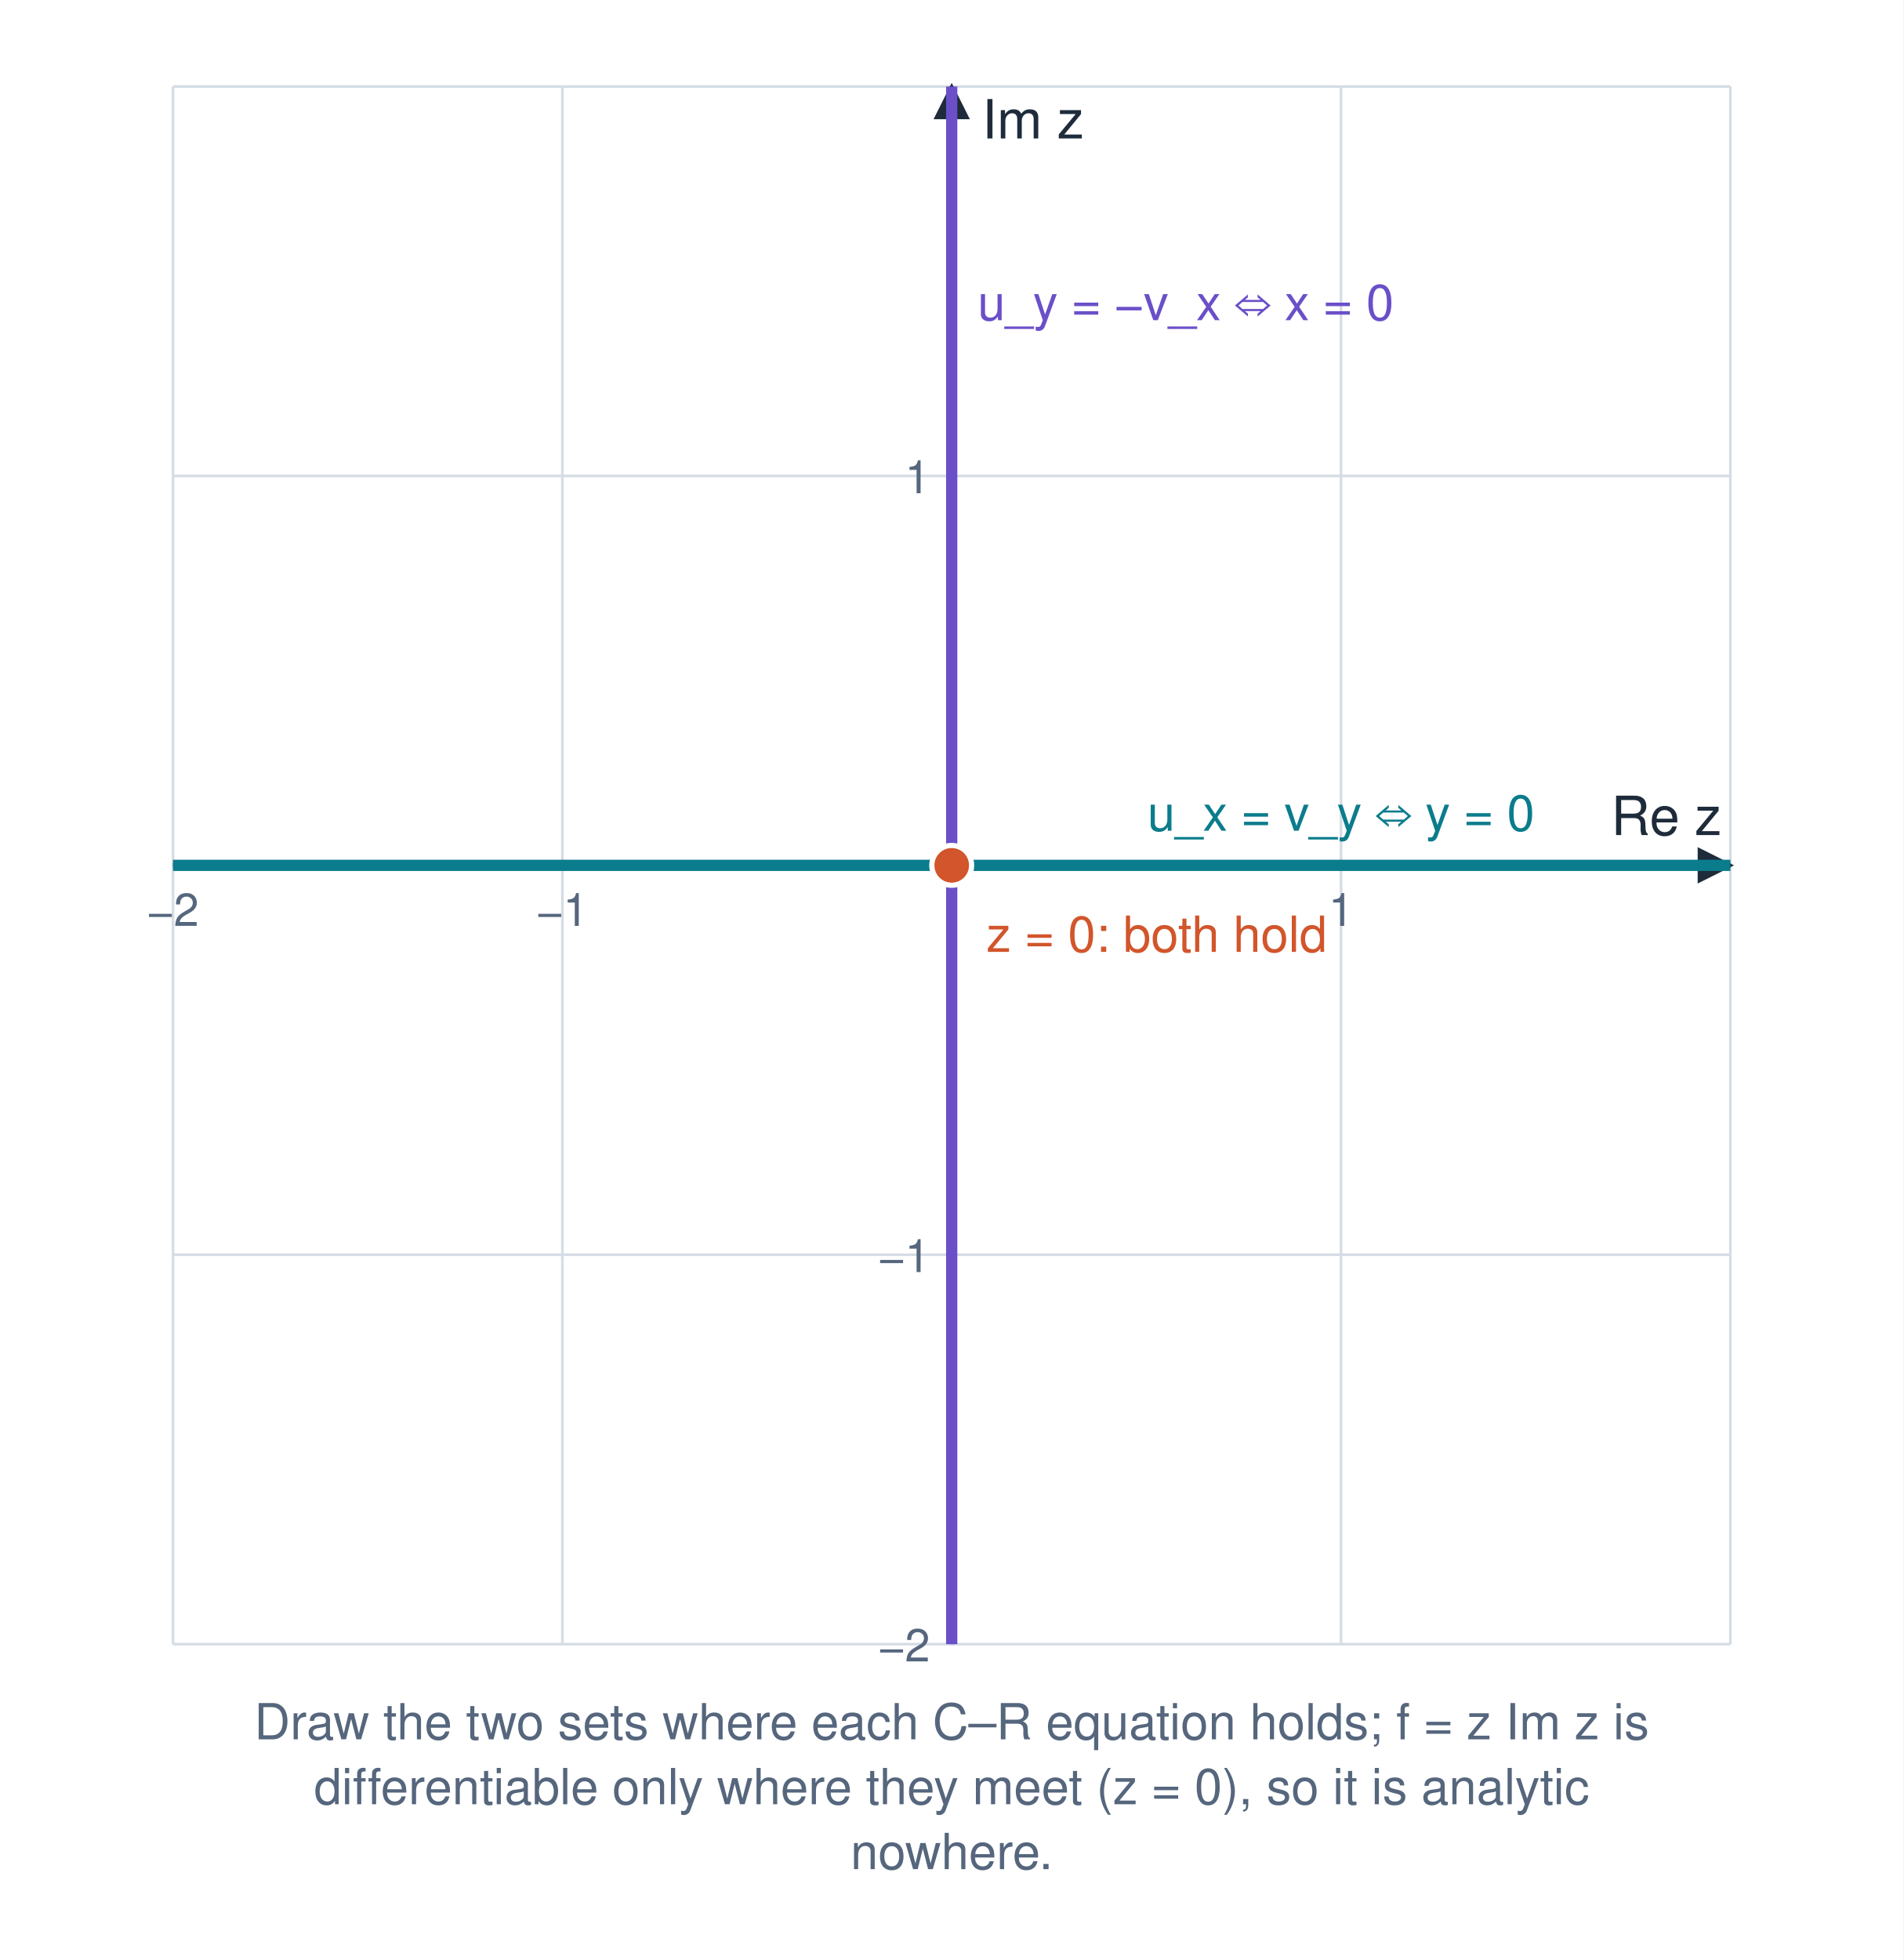
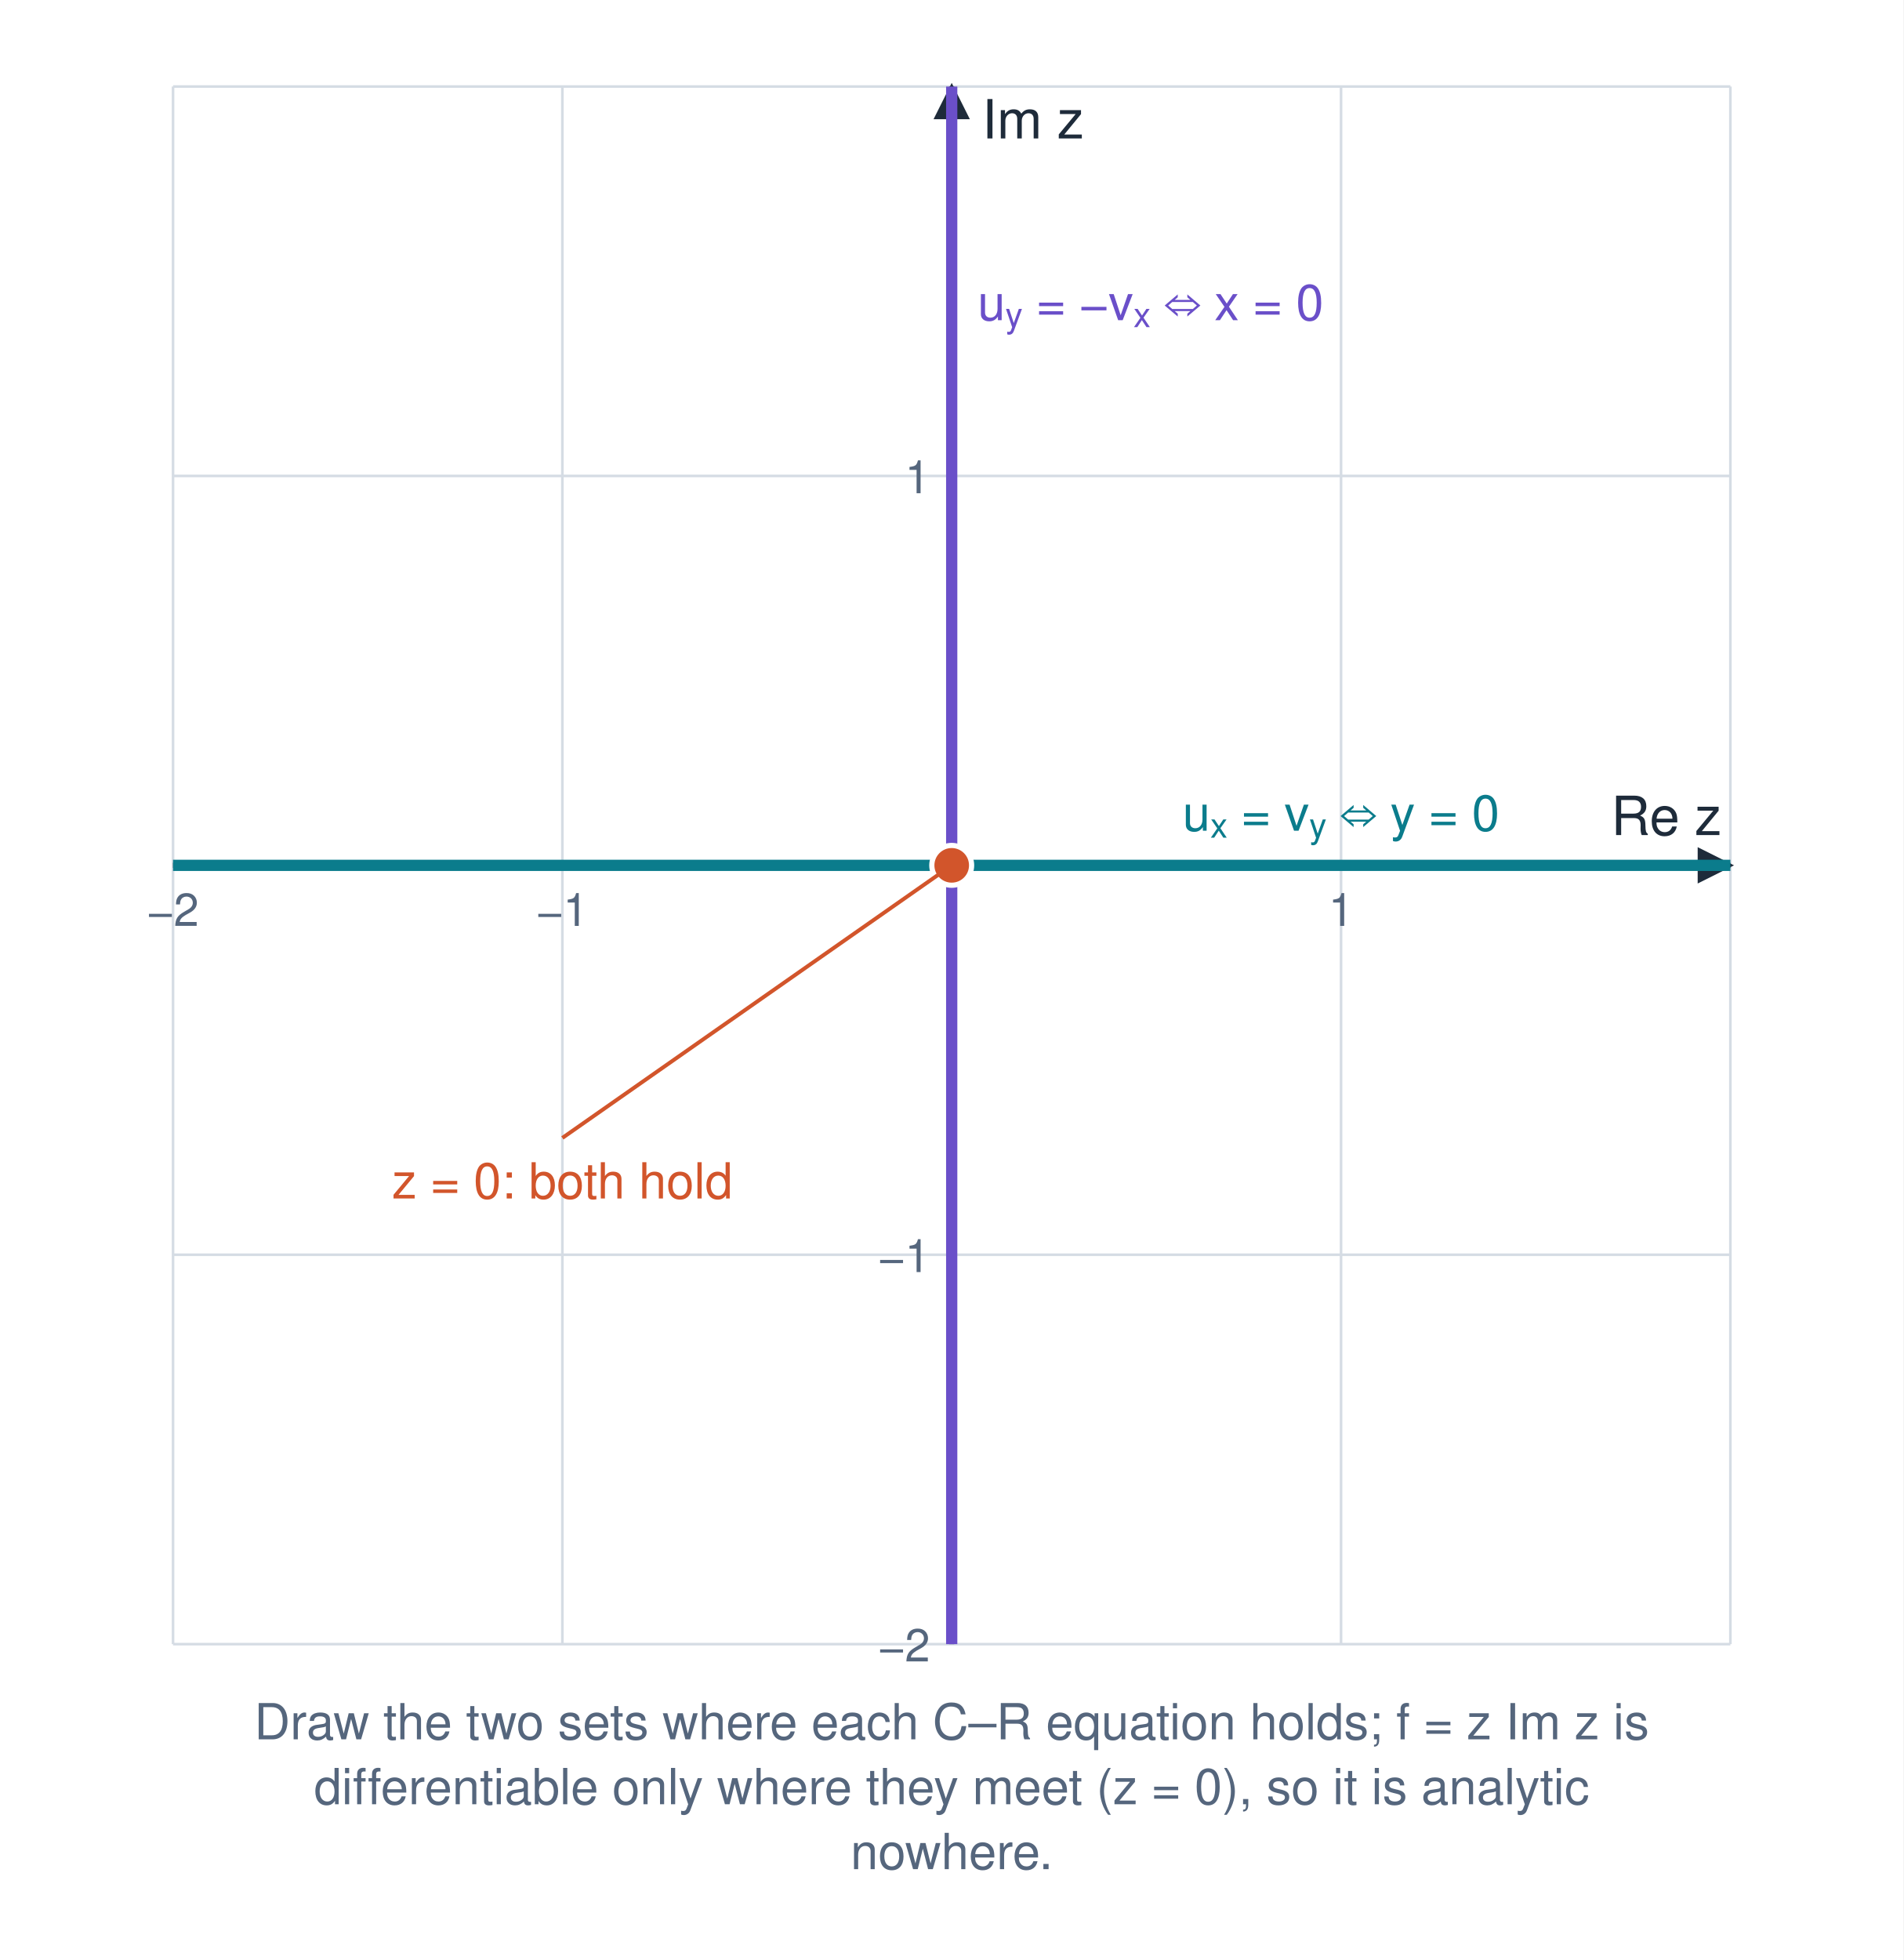
<svg xmlns="http://www.w3.org/2000/svg" viewBox="0 0 440 453" width="440" height="453" font-family="Helvetica, Arial, sans-serif">
  <rect width="440" height="453" fill="#fff" />
  <defs>
    <marker id="ar" viewBox="0 0 10 10" refX="9" refY="5" markerWidth="7" markerHeight="7" orient="auto-start-reverse">
      <path d="M0,0 L10,5 L0,10 z" fill="#1E2B3A" />
    </marker>
  </defs>
  <line x1="40.0" y1="380.0" x2="40.0" y2="20.0" stroke="#D5DCE4" stroke-width="0.6" />
  <line x1="130.0" y1="380.0" x2="130.0" y2="20.0" stroke="#D5DCE4" stroke-width="0.6" />
  <line x1="220.0" y1="380.0" x2="220.0" y2="20.0" stroke="#D5DCE4" stroke-width="0.6" />
  <line x1="310.0" y1="380.0" x2="310.0" y2="20.0" stroke="#D5DCE4" stroke-width="0.6" />
  <line x1="400.0" y1="380.0" x2="400.0" y2="20.0" stroke="#D5DCE4" stroke-width="0.6" />
  <line x1="40.0" y1="380.0" x2="400.0" y2="380.0" stroke="#D5DCE4" stroke-width="0.6" />
  <line x1="40.0" y1="290.0" x2="400.0" y2="290.0" stroke="#D5DCE4" stroke-width="0.6" />
  <line x1="40.0" y1="200.0" x2="400.0" y2="200.0" stroke="#D5DCE4" stroke-width="0.6" />
  <line x1="40.0" y1="110.0" x2="400.0" y2="110.0" stroke="#D5DCE4" stroke-width="0.6" />
  <line x1="40.0" y1="20.0" x2="400.0" y2="20.0" stroke="#D5DCE4" stroke-width="0.6" />
  <line x1="40.0" y1="200.0" x2="400.0" y2="200.0" stroke="#1E2B3A" stroke-width="1.2" marker-end="url(#ar)" />
  <text x="398.0" y="193.0" font-size="12.5" fill="#1E2B3A" text-anchor="end">Re z</text>
  <line x1="220.0" y1="380.0" x2="220.0" y2="20.0" stroke="#1E2B3A" stroke-width="1.2" marker-end="url(#ar)" />
  <text x="227.0" y="32.0" font-size="12.5" fill="#1E2B3A" text-anchor="start">Im z</text>
  <text x="40.0" y="214.0" font-size="10.5" fill="#55667D" text-anchor="middle">−2</text>
  <text x="130.0" y="214.0" font-size="10.5" fill="#55667D" text-anchor="middle">−1</text>
  <text x="310.0" y="214.0" font-size="10.5" fill="#55667D" text-anchor="middle">1</text>
  <text x="215.0" y="384.0" font-size="10.5" fill="#55667D" text-anchor="end">−2</text>
  <text x="215.0" y="294.0" font-size="10.5" fill="#55667D" text-anchor="end">−1</text>
  <text x="215.0" y="114.0" font-size="10.5" fill="#55667D" text-anchor="end">1</text>
  <path d="M40.0,200.0 L400.0,200.0" fill="none" stroke="#0B7C8C" stroke-width="2.6" stroke-linejoin="round" />
  <path d="M220.0,380.0 L220.0,20.0" fill="none" stroke="#6A4FC9" stroke-width="2.6" stroke-linejoin="round" />
-   <text x="310.0" y="192.0" font-size="11.5" fill="#0B7C8C" text-anchor="middle">u_x = v_y  ⇔  y = 0</text>
-   <text x="226.0" y="74.0" font-size="11.5" fill="#6A4FC9" text-anchor="start">u_y = −v_x  ⇔  x = 0</text>
+   <text x="310.0" y="192.0" font-size="11.5" fill="#0B7C8C" text-anchor="middle">u<tspan baseline-shift="sub" font-size="70%">x</tspan> = v<tspan baseline-shift="sub" font-size="70%">y</tspan>  ⇔  y = 0</text>
+   <text x="226.0" y="74.0" font-size="11.5" fill="#6A4FC9" text-anchor="start">u<tspan baseline-shift="sub" font-size="70%">y</tspan> = −v<tspan baseline-shift="sub" font-size="70%">x</tspan>  ⇔  x = 0</text>
  <circle cx="220.0" cy="200.0" r="4.6" fill="#D2552B" stroke="#fff" stroke-width="1.2" />
-   <text x="228.0" y="220.0" font-size="11.5" fill="#D2552B" text-anchor="start">z = 0: both hold</text>
+   <line x1="220.0" y1="200.0" x2="130.0" y2="263.0" stroke="#D2552B" stroke-width="0.9" />
+   <text x="130.0" y="277.0" font-size="11.5" fill="#D2552B" text-anchor="middle">z = 0: both hold</text>
  <text x="220.0" y="402.0" font-size="11.5" fill="#55667D" text-anchor="middle">Draw the two sets where each C–R equation holds; f = z Im z is</text>
  <text x="220.0" y="417.0" font-size="11.5" fill="#55667D" text-anchor="middle">differentiable only where they meet (z = 0), so it is analytic</text>
  <text x="220.0" y="432.0" font-size="11.5" fill="#55667D" text-anchor="middle">nowhere.</text>
</svg>
